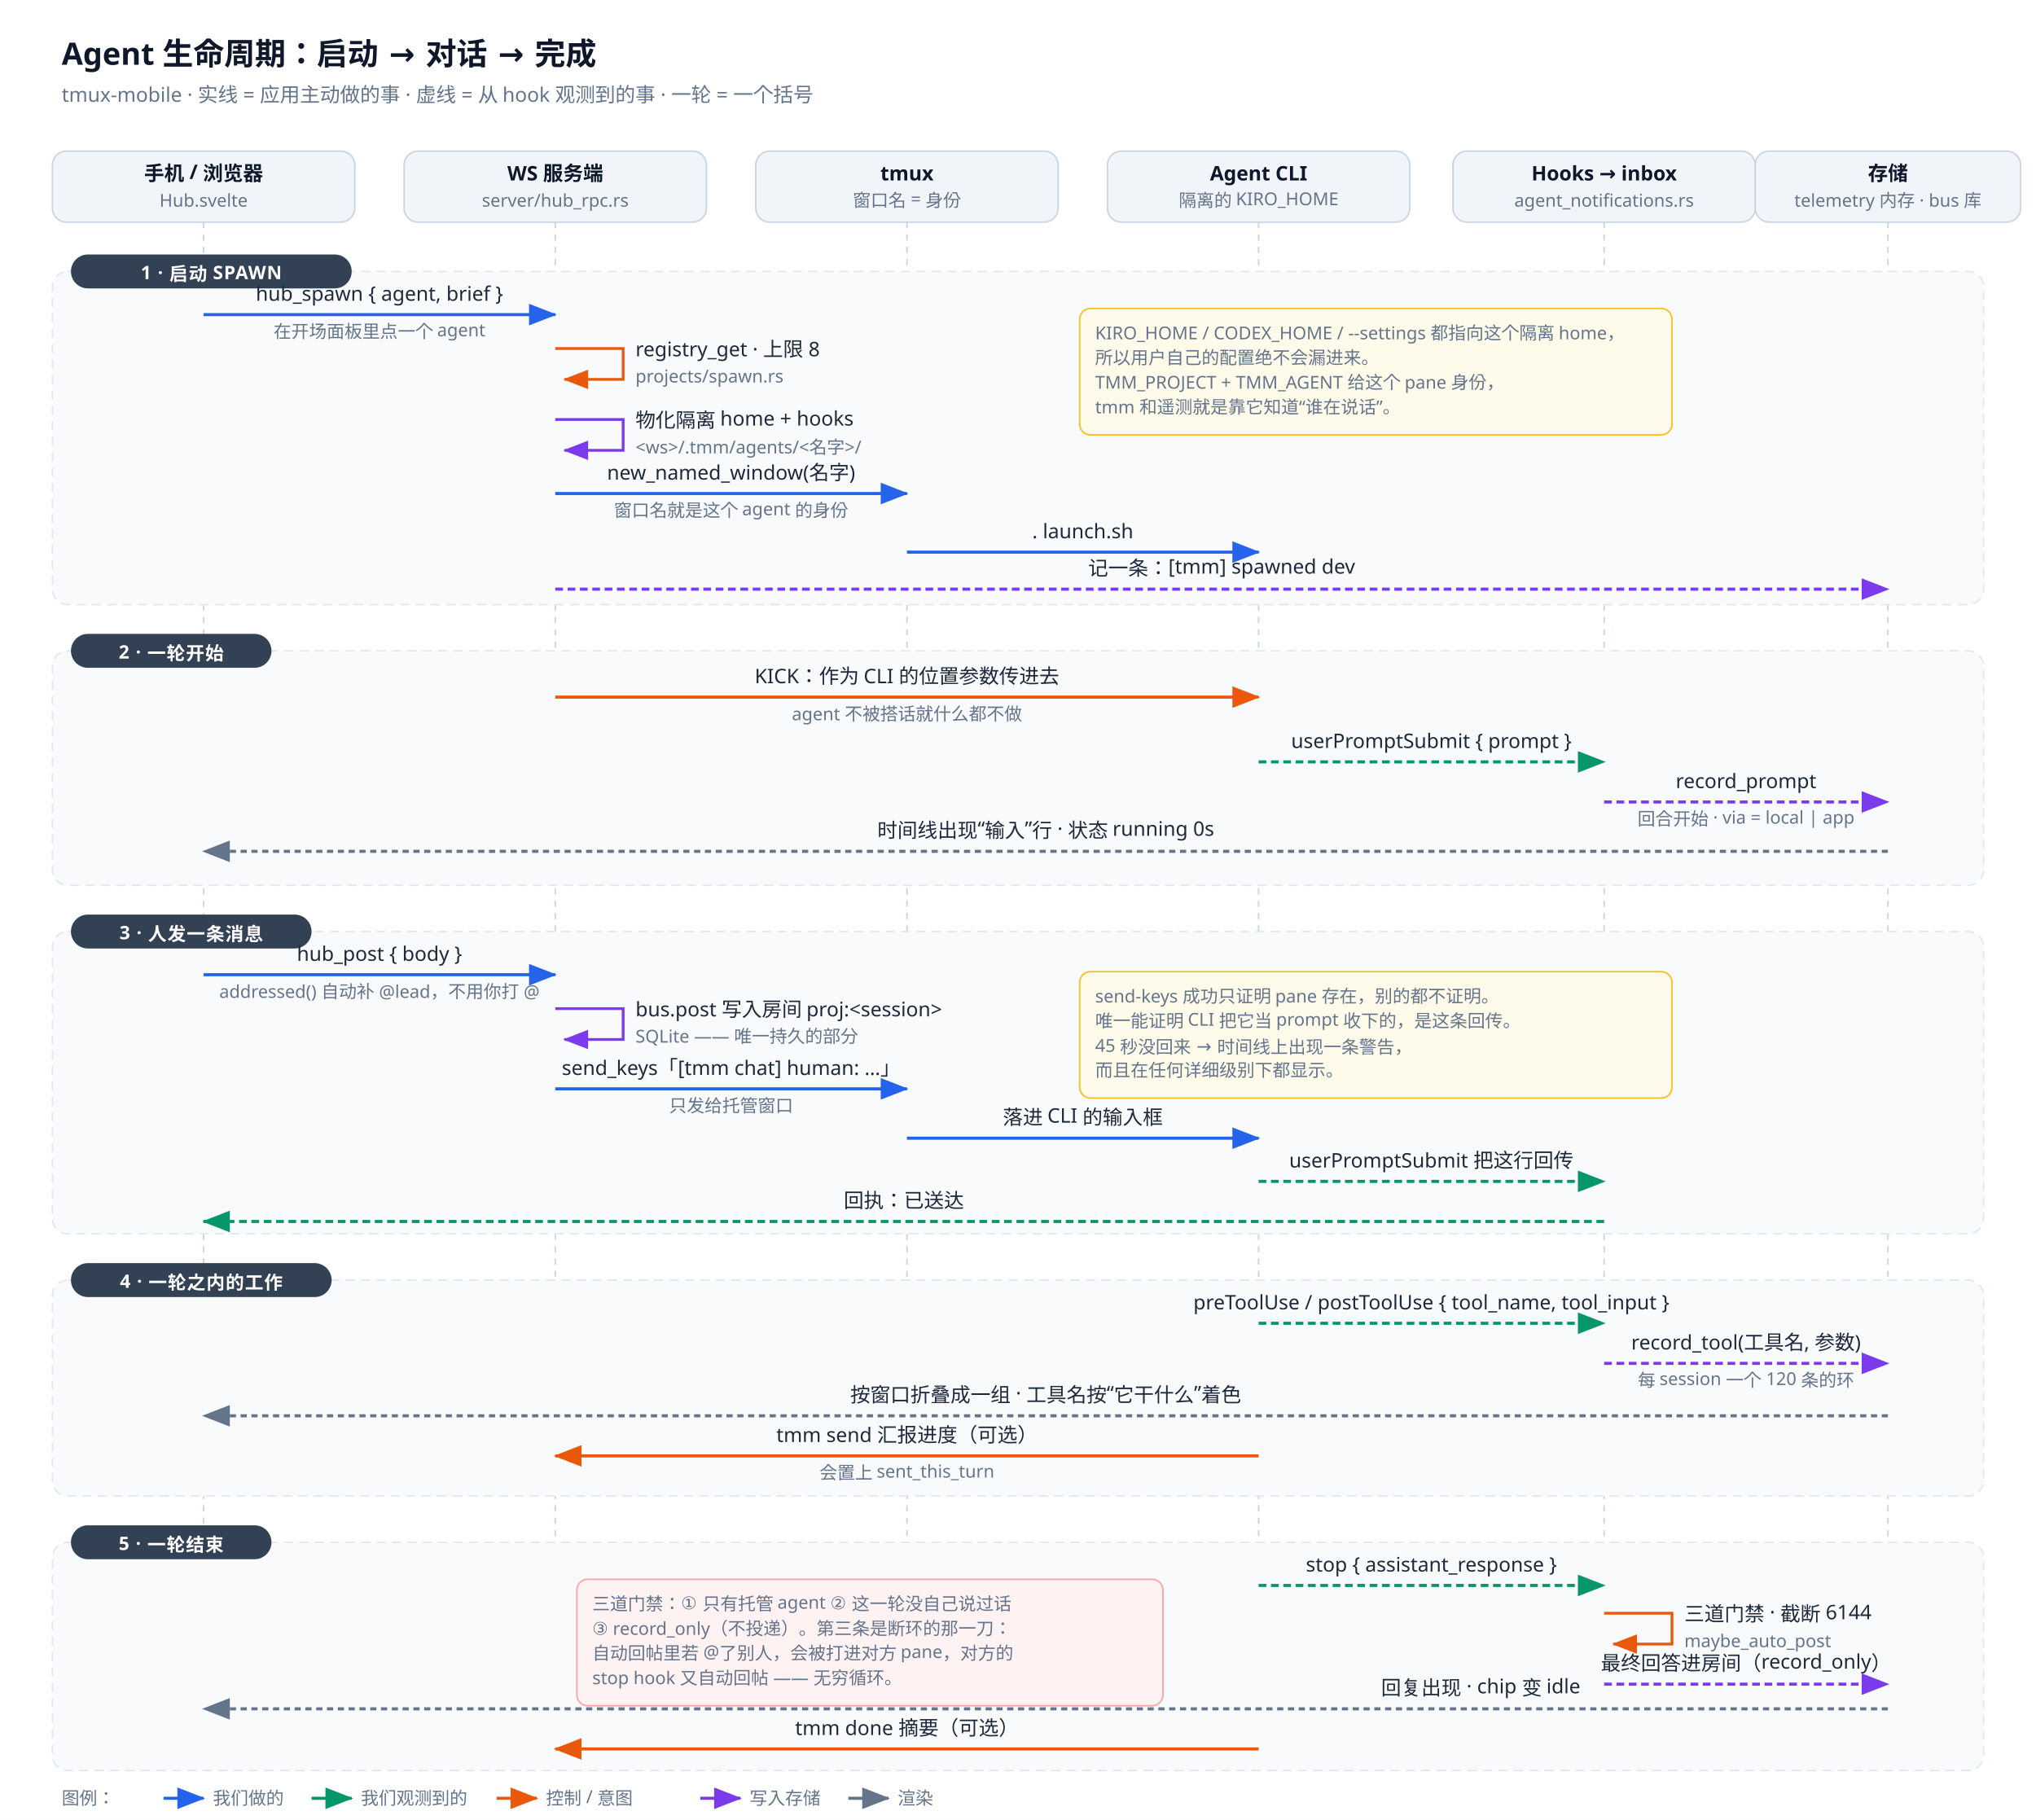
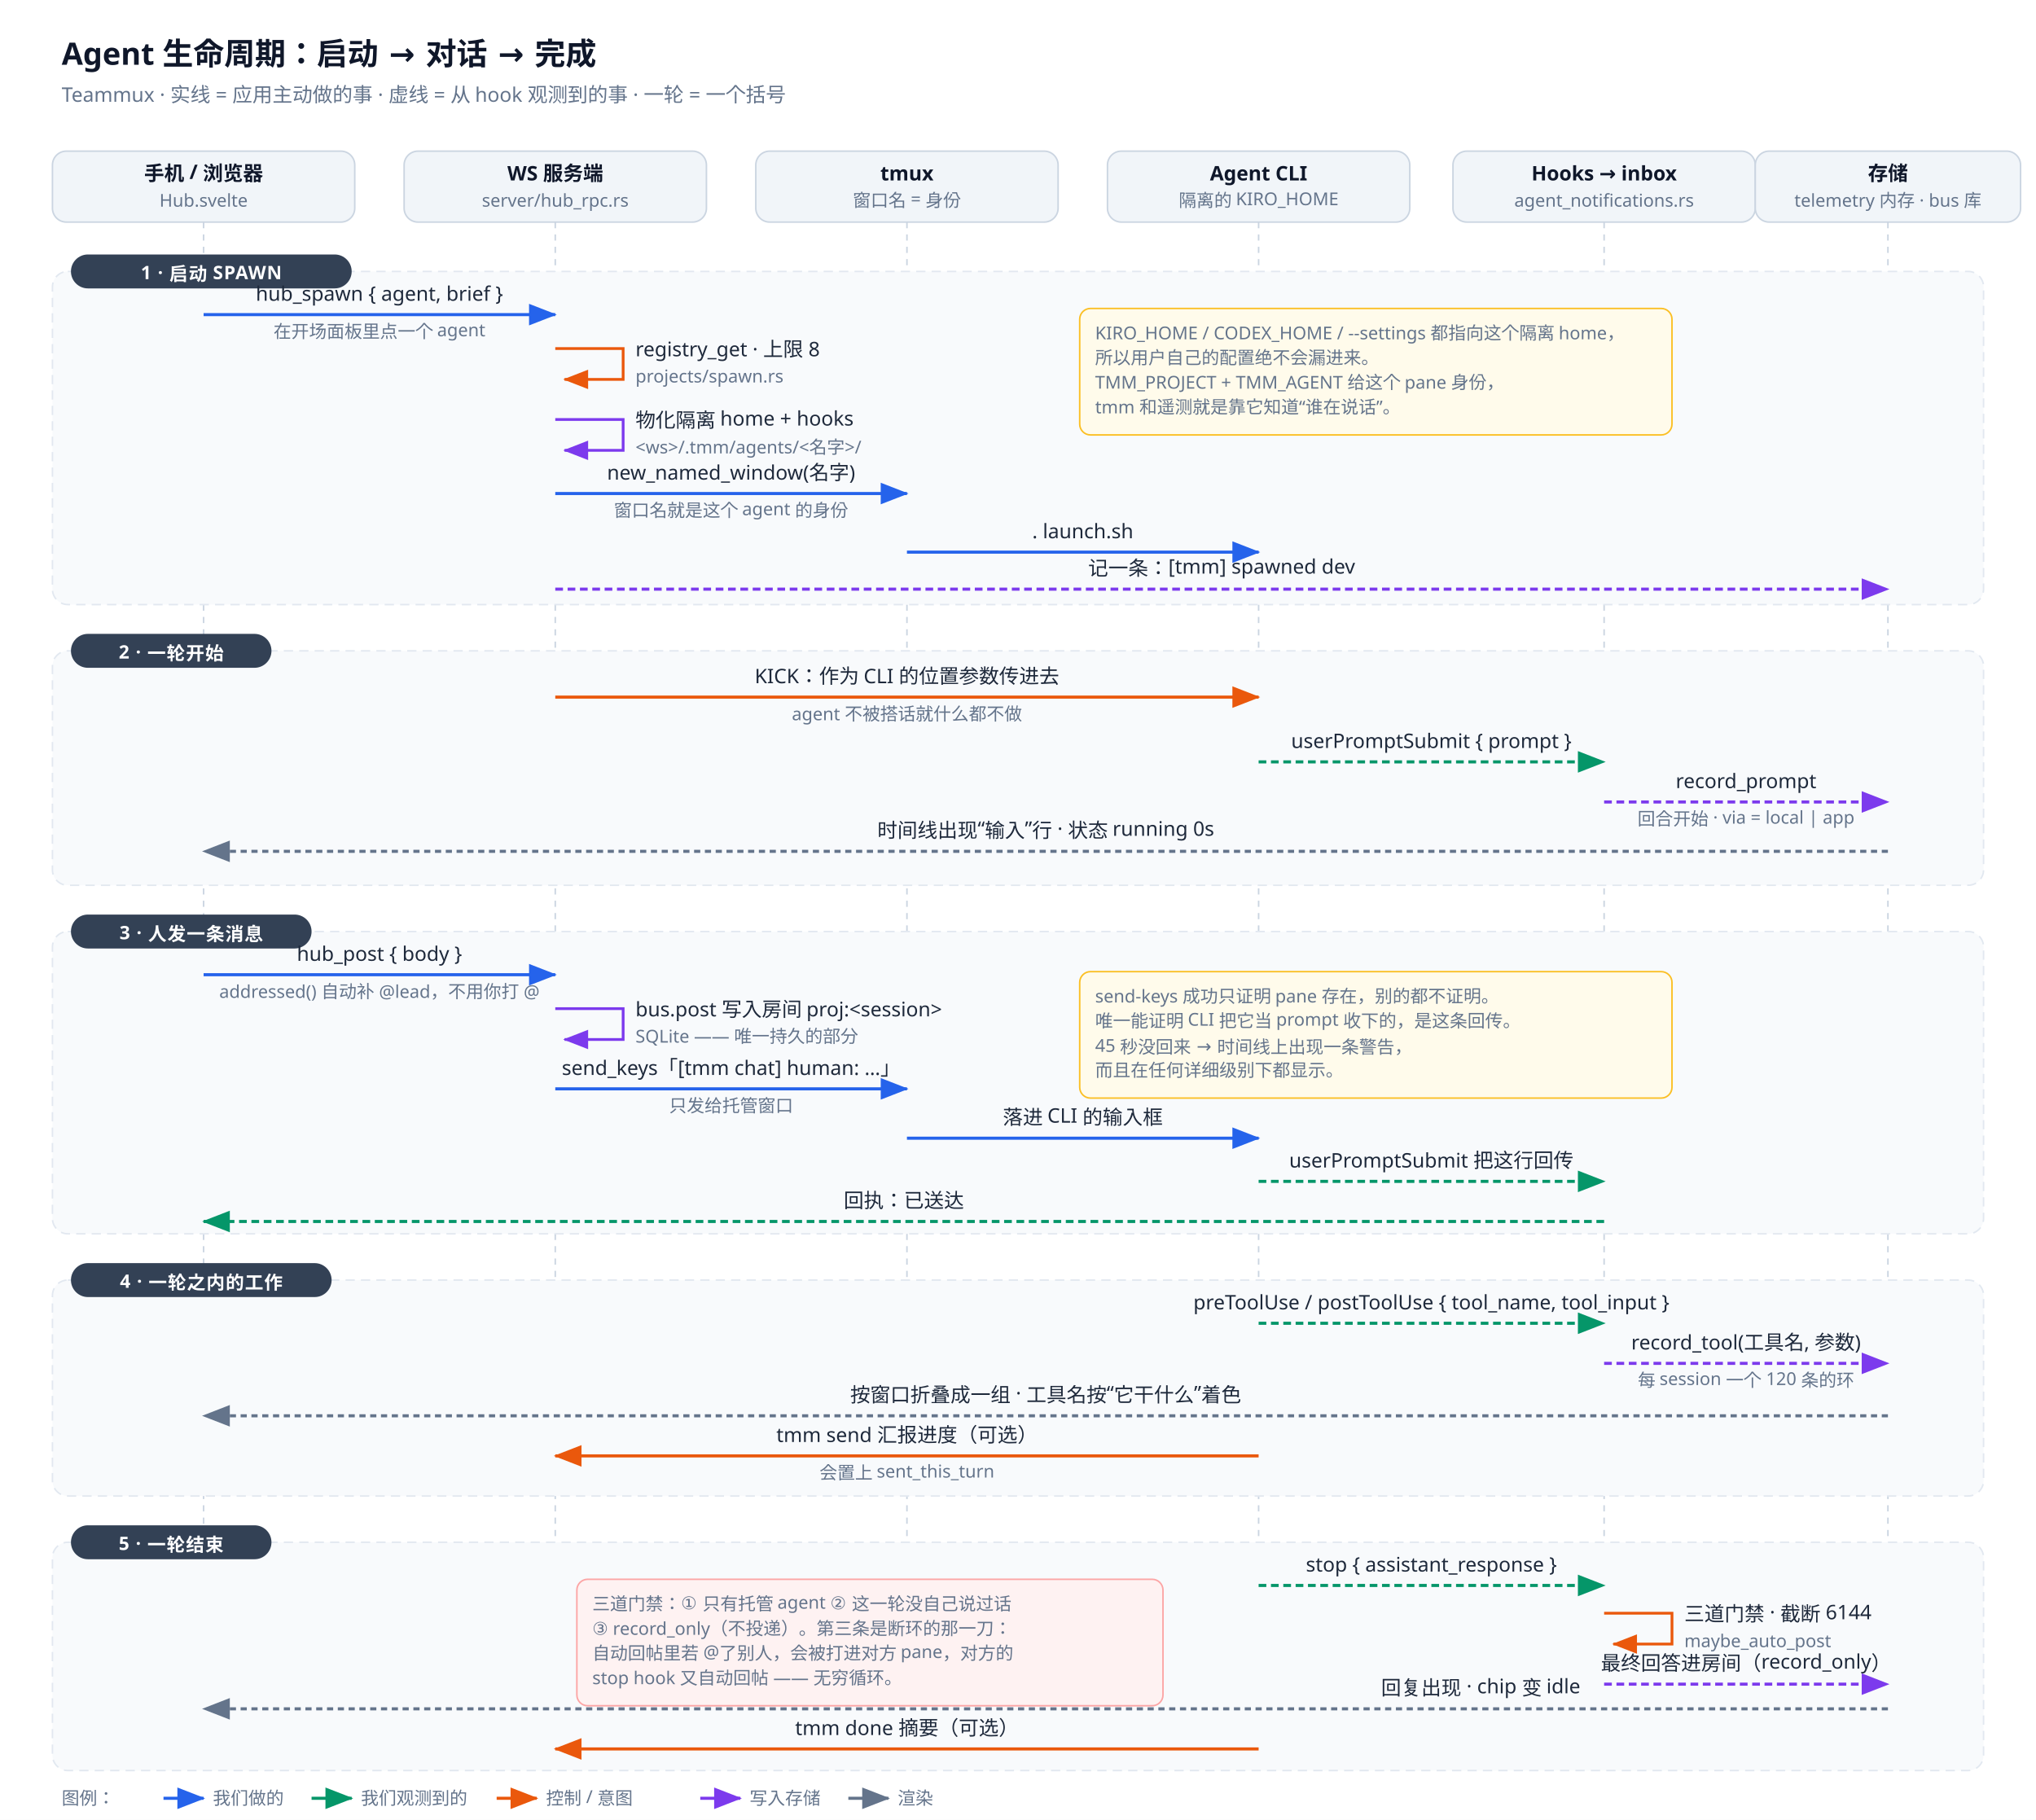
<svg xmlns="http://www.w3.org/2000/svg" viewBox="0 0 1320 1180" width="1320" height="1180">
  <defs>
    <style>
      .t  { font-family: "Noto Sans SC","Microsoft YaHei","PingFang SC",sans-serif; }
      .ti { font-size: 20px; font-weight: 700; fill: #0f172a; }
      .sub{ font-size: 13px; fill: #64748b; }
      .ln { font-size: 13px; fill: #1e293b; }
      .sm { font-size: 11.5px; fill: #64748b; }
      .hd { font-size: 13px; font-weight: 700; fill: #0f172a; }
      .ph { font-size: 12px; font-weight: 700; fill: #ffffff; letter-spacing: 0.5px; }
    </style>
    <marker id="a_blue" markerWidth="9" markerHeight="7" refX="8.5" refY="3.5" orient="auto">
      <path d="M0,0 L9,3.5 L0,7 z" fill="#2563eb" />
    </marker>
    <marker id="a_orange" markerWidth="9" markerHeight="7" refX="8.5" refY="3.5" orient="auto">
      <path d="M0,0 L9,3.5 L0,7 z" fill="#ea580c" />
    </marker>
    <marker id="a_green" markerWidth="9" markerHeight="7" refX="8.5" refY="3.5" orient="auto">
      <path d="M0,0 L9,3.5 L0,7 z" fill="#059669" />
    </marker>
    <marker id="a_purple" markerWidth="9" markerHeight="7" refX="8.5" refY="3.5" orient="auto">
      <path d="M0,0 L9,3.5 L0,7 z" fill="#7c3aed" />
    </marker>
    <marker id="a_gray" markerWidth="9" markerHeight="7" refX="8.5" refY="3.5" orient="auto">
      <path d="M0,0 L9,3.5 L0,7 z" fill="#64748b" />
    </marker>
  </defs>
  <rect width="1320" height="1180" fill="#ffffff" />
  <text class="t ti" x="40" y="42">Agent 生命周期：启动 → 对话 → 完成</text>
-   <text class="t sub" x="40" y="66">tmux-mobile · 实线 = 应用主动做的事 · 虚线 = 从 hook 观测到的事 · 一轮 = 一个括号</text>
+   <text class="t sub" x="40" y="66">Teammux · 实线 = 应用主动做的事 · 虚线 = 从 hook 观测到的事 · 一轮 = 一个括号</text>
  <rect x="34" y="98" width="196" height="46" rx="9" fill="#f1f5f9" stroke="#cbd5e1" />
  <text class="t hd" x="132" y="117" text-anchor="middle">手机 / 浏览器</text>
  <text class="t sm" x="132" y="134" text-anchor="middle">Hub.svelte</text>
  <line x1="132" y1="144" x2="132" y2="1140" stroke="#cbd5e1" stroke-width="1" stroke-dasharray="4,4" />
  <rect x="262" y="98" width="196" height="46" rx="9" fill="#f1f5f9" stroke="#cbd5e1" />
  <text class="t hd" x="360" y="117" text-anchor="middle">WS 服务端</text>
  <text class="t sm" x="360" y="134" text-anchor="middle">server/hub_rpc.rs</text>
  <line x1="360" y1="144" x2="360" y2="1140" stroke="#cbd5e1" stroke-width="1" stroke-dasharray="4,4" />
  <rect x="490" y="98" width="196" height="46" rx="9" fill="#f1f5f9" stroke="#cbd5e1" />
  <text class="t hd" x="588" y="117" text-anchor="middle">tmux</text>
  <text class="t sm" x="588" y="134" text-anchor="middle">窗口名 = 身份</text>
  <line x1="588" y1="144" x2="588" y2="1140" stroke="#cbd5e1" stroke-width="1" stroke-dasharray="4,4" />
  <rect x="718" y="98" width="196" height="46" rx="9" fill="#f1f5f9" stroke="#cbd5e1" />
  <text class="t hd" x="816" y="117" text-anchor="middle">Agent CLI</text>
  <text class="t sm" x="816" y="134" text-anchor="middle">隔离的 KIRO_HOME</text>
  <line x1="816" y1="144" x2="816" y2="1140" stroke="#cbd5e1" stroke-width="1" stroke-dasharray="4,4" />
  <rect x="942" y="98" width="196" height="46" rx="9" fill="#f1f5f9" stroke="#cbd5e1" />
  <text class="t hd" x="1040" y="117" text-anchor="middle">Hooks → inbox</text>
  <text class="t sm" x="1040" y="134" text-anchor="middle">agent_notifications.rs</text>
  <line x1="1040" y1="144" x2="1040" y2="1140" stroke="#cbd5e1" stroke-width="1" stroke-dasharray="4,4" />
  <rect x="1138" y="98" width="172" height="46" rx="9" fill="#f1f5f9" stroke="#cbd5e1" />
  <text class="t hd" x="1224" y="117" text-anchor="middle">存储</text>
  <text class="t sm" x="1224" y="134" text-anchor="middle">telemetry 内存 · bus 库</text>
  <line x1="1224" y1="144" x2="1224" y2="1140" stroke="#cbd5e1" stroke-width="1" stroke-dasharray="4,4" />
  <rect x="34" y="176" width="1252" height="216" rx="10" fill="#f8fafc" stroke="#e2e8f0" stroke-dasharray="6,4" />
  <rect x="46" y="165" width="182" height="22" rx="11" fill="#334155" />
  <text class="t ph" x="137.0" y="181" text-anchor="middle">1 · 启动 SPAWN</text>
  <line x1="132" y1="204" x2="360" y2="204" stroke="#2563eb" stroke-width="2" marker-end="url(#a_blue)" />
  <text class="t ln" x="246.0" y="195" text-anchor="middle" fill="#2563eb">hub_spawn { agent, brief }</text>
  <text class="t sm" x="246.0" y="219" text-anchor="middle">在开场面板里点一个 agent</text>
  <path d="M 360,226 L 404,226 L 404,246 L 366,246" fill="none" stroke="#ea580c" stroke-width="1.8" marker-end="url(#a_orange)" />
  <text class="t ln" x="412" y="231" fill="#ea580c" text-anchor="start">registry_get · 上限 8</text>
  <text class="t sm" x="412" y="248" text-anchor="start">projects/spawn.rs</text>
  <path d="M 360,272 L 404,272 L 404,292 L 366,292" fill="none" stroke="#7c3aed" stroke-width="1.8" marker-end="url(#a_purple)" />
  <text class="t ln" x="412" y="277" fill="#7c3aed" text-anchor="start">物化隔离 home + hooks</text>
  <text class="t sm" x="412" y="294" text-anchor="start">&lt;ws&gt;/.tmm/agents/&lt;名字&gt;/</text>
  <line x1="360" y1="320" x2="588" y2="320" stroke="#2563eb" stroke-width="2" marker-end="url(#a_blue)" />
  <text class="t ln" x="474.0" y="311" text-anchor="middle" fill="#2563eb">new_named_window(名字)</text>
  <text class="t sm" x="474.0" y="335" text-anchor="middle">窗口名就是这个 agent 的身份</text>
  <line x1="588" y1="358" x2="816" y2="358" stroke="#2563eb" stroke-width="2" marker-end="url(#a_blue)" />
  <text class="t ln" x="702.0" y="349" text-anchor="middle" fill="#2563eb">. launch.sh</text>
  <line x1="360" y1="382" x2="1224" y2="382" stroke="#7c3aed" stroke-width="2" stroke-dasharray="5,3" marker-end="url(#a_purple)" />
  <text class="t ln" x="792.0" y="373" text-anchor="middle" fill="#7c3aed">记一条：[tmm] spawned dev</text>
  <rect x="700" y="200" width="384" height="82" rx="7" fill="#fffbeb" stroke="#fbbf24" />
  <text class="t sm" x="710" y="220">KIRO_HOME / CODEX_HOME / --settings 都指向这个隔离 home，</text>
  <text class="t sm" x="710" y="236">所以用户自己的配置绝不会漏进来。</text>
  <text class="t sm" x="710" y="252">TMM_PROJECT + TMM_AGENT 给这个 pane 身份，</text>
  <text class="t sm" x="710" y="268">tmm 和遥测就是靠它知道“谁在说话”。</text>
  <rect x="34" y="422" width="1252" height="152" rx="10" fill="#f8fafc" stroke="#e2e8f0" stroke-dasharray="6,4" />
  <rect x="46" y="411" width="130" height="22" rx="11" fill="#334155" />
  <text class="t ph" x="111.0" y="427" text-anchor="middle">2 · 一轮开始</text>
  <line x1="360" y1="452" x2="816" y2="452" stroke="#ea580c" stroke-width="2" marker-end="url(#a_orange)" />
  <text class="t ln" x="588.0" y="443" text-anchor="middle" fill="#ea580c">KICK：作为 CLI 的位置参数传进去</text>
  <text class="t sm" x="588.0" y="467" text-anchor="middle">agent 不被搭话就什么都不做</text>
  <line x1="816" y1="494" x2="1040" y2="494" stroke="#059669" stroke-width="2" stroke-dasharray="5,3" marker-end="url(#a_green)" />
  <text class="t ln" x="928.0" y="485" text-anchor="middle" fill="#059669">userPromptSubmit { prompt }</text>
  <line x1="1040" y1="520" x2="1224" y2="520" stroke="#7c3aed" stroke-width="2" stroke-dasharray="5,3" marker-end="url(#a_purple)" />
  <text class="t ln" x="1132.0" y="511" text-anchor="middle" fill="#7c3aed">record_prompt</text>
  <text class="t sm" x="1132.0" y="535" text-anchor="middle">回合开始 · via = local | app</text>
  <line x1="1224" y1="552" x2="132" y2="552" stroke="#64748b" stroke-width="2" stroke-dasharray="4,3" marker-end="url(#a_gray)" />
  <text class="t ln" x="678.0" y="543" text-anchor="middle" fill="#64748b">时间线出现“输入”行 · 状态 running 0s</text>
  <rect x="34" y="604" width="1252" height="196" rx="10" fill="#f8fafc" stroke="#e2e8f0" stroke-dasharray="6,4" />
  <rect x="46" y="593" width="156" height="22" rx="11" fill="#334155" />
  <text class="t ph" x="124.0" y="609" text-anchor="middle">3 · 人发一条消息</text>
  <line x1="132" y1="632" x2="360" y2="632" stroke="#2563eb" stroke-width="2" marker-end="url(#a_blue)" />
  <text class="t ln" x="246.0" y="623" text-anchor="middle" fill="#2563eb">hub_post { body }</text>
  <text class="t sm" x="246.0" y="647" text-anchor="middle">addressed() 自动补 @lead，不用你打 @</text>
  <path d="M 360,654 L 404,654 L 404,674 L 366,674" fill="none" stroke="#7c3aed" stroke-width="1.8" marker-end="url(#a_purple)" />
  <text class="t ln" x="412" y="659" fill="#7c3aed" text-anchor="start">bus.post 写入房间 proj:&lt;session&gt;</text>
  <text class="t sm" x="412" y="676" text-anchor="start">SQLite —— 唯一持久的部分</text>
  <line x1="360" y1="706" x2="588" y2="706" stroke="#2563eb" stroke-width="2" marker-end="url(#a_blue)" />
  <text class="t ln" x="474.0" y="697" text-anchor="middle" fill="#2563eb">send_keys「[tmm chat] human: …」</text>
  <text class="t sm" x="474.0" y="721" text-anchor="middle">只发给托管窗口</text>
  <line x1="588" y1="738" x2="816" y2="738" stroke="#2563eb" stroke-width="2" marker-end="url(#a_blue)" />
  <text class="t ln" x="702.0" y="729" text-anchor="middle" fill="#2563eb">落进 CLI 的输入框</text>
  <line x1="816" y1="766" x2="1040" y2="766" stroke="#059669" stroke-width="2" stroke-dasharray="5,3" marker-end="url(#a_green)" />
  <text class="t ln" x="928.0" y="757" text-anchor="middle" fill="#059669">userPromptSubmit 把这行回传</text>
  <line x1="1040" y1="792" x2="132" y2="792" stroke="#059669" stroke-width="2" stroke-dasharray="5,3" marker-end="url(#a_green)" />
  <text class="t ln" x="586.0" y="783" text-anchor="middle" fill="#059669">回执：已送达</text>
  <rect x="700" y="630" width="384" height="82" rx="7" fill="#fffbeb" stroke="#fbbf24" />
  <text class="t sm" x="710" y="650">send-keys 成功只证明 pane 存在，别的都不证明。</text>
  <text class="t sm" x="710" y="666">唯一能证明 CLI 把它当 prompt 收下的，是这条回传。</text>
  <text class="t sm" x="710" y="682">45 秒没回来 → 时间线上出现一条警告，</text>
  <text class="t sm" x="710" y="698">而且在任何详细级别下都显示。</text>
  <rect x="34" y="830" width="1252" height="140" rx="10" fill="#f8fafc" stroke="#e2e8f0" stroke-dasharray="6,4" />
  <rect x="46" y="819" width="169" height="22" rx="11" fill="#334155" />
  <text class="t ph" x="130.5" y="835" text-anchor="middle">4 · 一轮之内的工作</text>
  <line x1="816" y1="858" x2="1040" y2="858" stroke="#059669" stroke-width="2" stroke-dasharray="5,3" marker-end="url(#a_green)" />
  <text class="t ln" x="928.0" y="849" text-anchor="middle" fill="#059669">preToolUse / postToolUse { tool_name, tool_input }</text>
  <line x1="1040" y1="884" x2="1224" y2="884" stroke="#7c3aed" stroke-width="2" stroke-dasharray="5,3" marker-end="url(#a_purple)" />
  <text class="t ln" x="1132.0" y="875" text-anchor="middle" fill="#7c3aed">record_tool(工具名, 参数)</text>
  <text class="t sm" x="1132.0" y="899" text-anchor="middle">每 session 一个 120 条的环</text>
  <line x1="1224" y1="918" x2="132" y2="918" stroke="#64748b" stroke-width="2" stroke-dasharray="4,3" marker-end="url(#a_gray)" />
  <text class="t ln" x="678.0" y="909" text-anchor="middle" fill="#64748b">按窗口折叠成一组 · 工具名按“它干什么”着色</text>
  <line x1="816" y1="944" x2="360" y2="944" stroke="#ea580c" stroke-width="2" marker-end="url(#a_orange)" />
  <text class="t ln" x="588.0" y="935" text-anchor="middle" fill="#ea580c">tmm send 汇报进度（可选）</text>
  <text class="t sm" x="588.0" y="959" text-anchor="middle">会置上 sent_this_turn</text>
  <rect x="34" y="1000" width="1252" height="148" rx="10" fill="#f8fafc" stroke="#e2e8f0" stroke-dasharray="6,4" />
  <rect x="46" y="989" width="130" height="22" rx="11" fill="#334155" />
  <text class="t ph" x="111.0" y="1005" text-anchor="middle">5 · 一轮结束</text>
  <line x1="816" y1="1028" x2="1040" y2="1028" stroke="#059669" stroke-width="2" stroke-dasharray="5,3" marker-end="url(#a_green)" />
  <text class="t ln" x="928.0" y="1019" text-anchor="middle" fill="#059669">stop { assistant_response }</text>
  <path d="M 1040,1046 L 1084,1046 L 1084,1066 L 1046,1066" fill="none" stroke="#ea580c" stroke-width="1.8" marker-end="url(#a_orange)" />
  <text class="t ln" x="1092" y="1051" fill="#ea580c" text-anchor="start">三道门禁 · 截断 6144</text>
  <text class="t sm" x="1092" y="1068" text-anchor="start">maybe_auto_post</text>
  <line x1="1040" y1="1092" x2="1224" y2="1092" stroke="#7c3aed" stroke-width="2" stroke-dasharray="5,3" marker-end="url(#a_purple)" />
  <text class="t ln" x="1132.0" y="1083" text-anchor="middle" fill="#7c3aed">最终回答进房间（record_only）</text>
  <line x1="1224" y1="1108" x2="132" y2="1108" stroke="#64748b" stroke-width="2" stroke-dasharray="4,3" marker-end="url(#a_gray)" />
  <text class="t ln" x="960" y="1099" text-anchor="middle" fill="#64748b">回复出现 · chip 变 idle</text>
  <line x1="816" y1="1134" x2="360" y2="1134" stroke="#ea580c" stroke-width="2" marker-end="url(#a_orange)" />
  <text class="t ln" x="588.0" y="1125" text-anchor="middle" fill="#ea580c">tmm done 摘要（可选）</text>
  <rect x="374" y="1024" width="380" height="82" rx="7" fill="#fef2f2" stroke="#fca5a5" />
  <text class="t sm" x="384" y="1044">三道门禁：① 只有托管 agent ② 这一轮没自己说过话</text>
  <text class="t sm" x="384" y="1060">③ record_only（不投递）。第三条是断环的那一刀：</text>
  <text class="t sm" x="384" y="1076">自动回帖里若 @了别人，会被打进对方 pane，对方的</text>
  <text class="t sm" x="384" y="1092">stop hook 又自动回帖 —— 无穷循环。</text>
  <text class="t sm" x="40" y="1170">图例：</text>
  <line x1="106" y1="1166" x2="132" y2="1166" stroke="#2563eb" stroke-width="2" marker-end="url(#a_blue)" />
  <text class="t sm" x="138" y="1170">我们做的</text>
  <line x1="202" y1="1166" x2="228" y2="1166" stroke="#059669" stroke-width="2" marker-end="url(#a_green)" />
  <text class="t sm" x="234" y="1170">我们观测到的</text>
  <line x1="322" y1="1166" x2="348" y2="1166" stroke="#ea580c" stroke-width="2" marker-end="url(#a_orange)" />
  <text class="t sm" x="354" y="1170">控制 / 意图</text>
  <line x1="454" y1="1166" x2="480" y2="1166" stroke="#7c3aed" stroke-width="2" marker-end="url(#a_purple)" />
  <text class="t sm" x="486" y="1170">写入存储</text>
  <line x1="550" y1="1166" x2="576" y2="1166" stroke="#64748b" stroke-width="2" marker-end="url(#a_gray)" />
  <text class="t sm" x="582" y="1170">渲染</text>
</svg>
